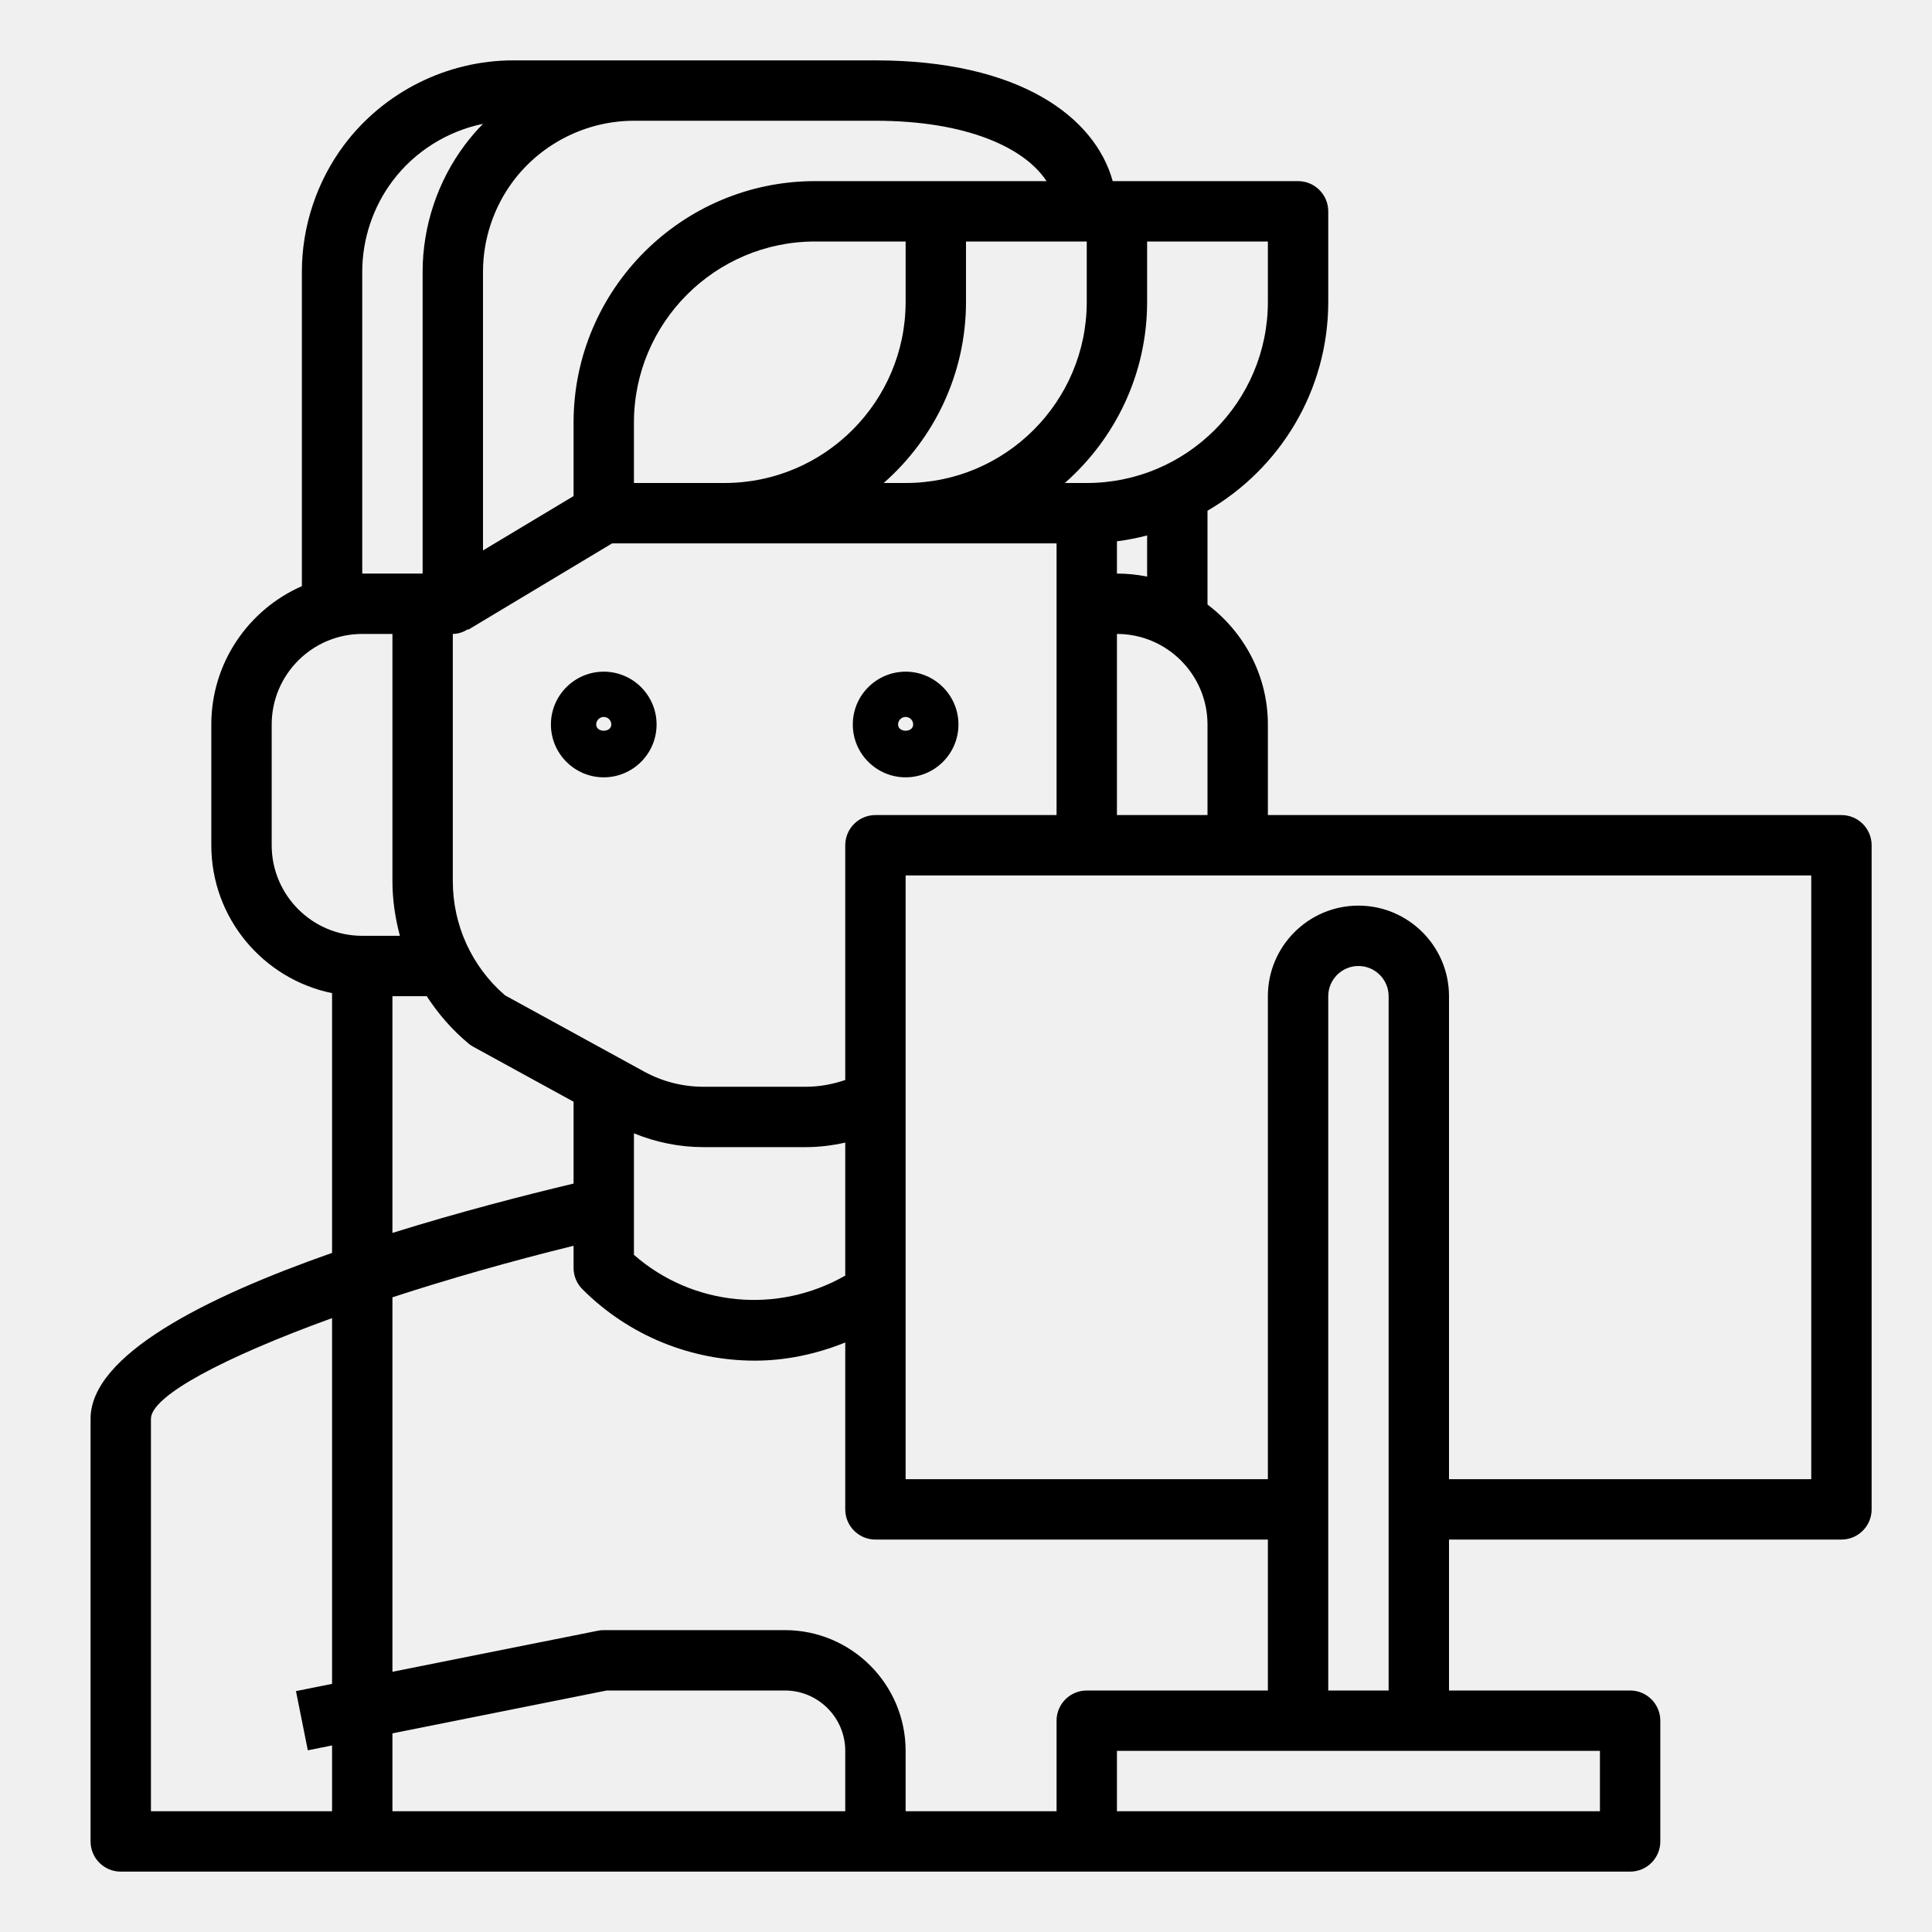
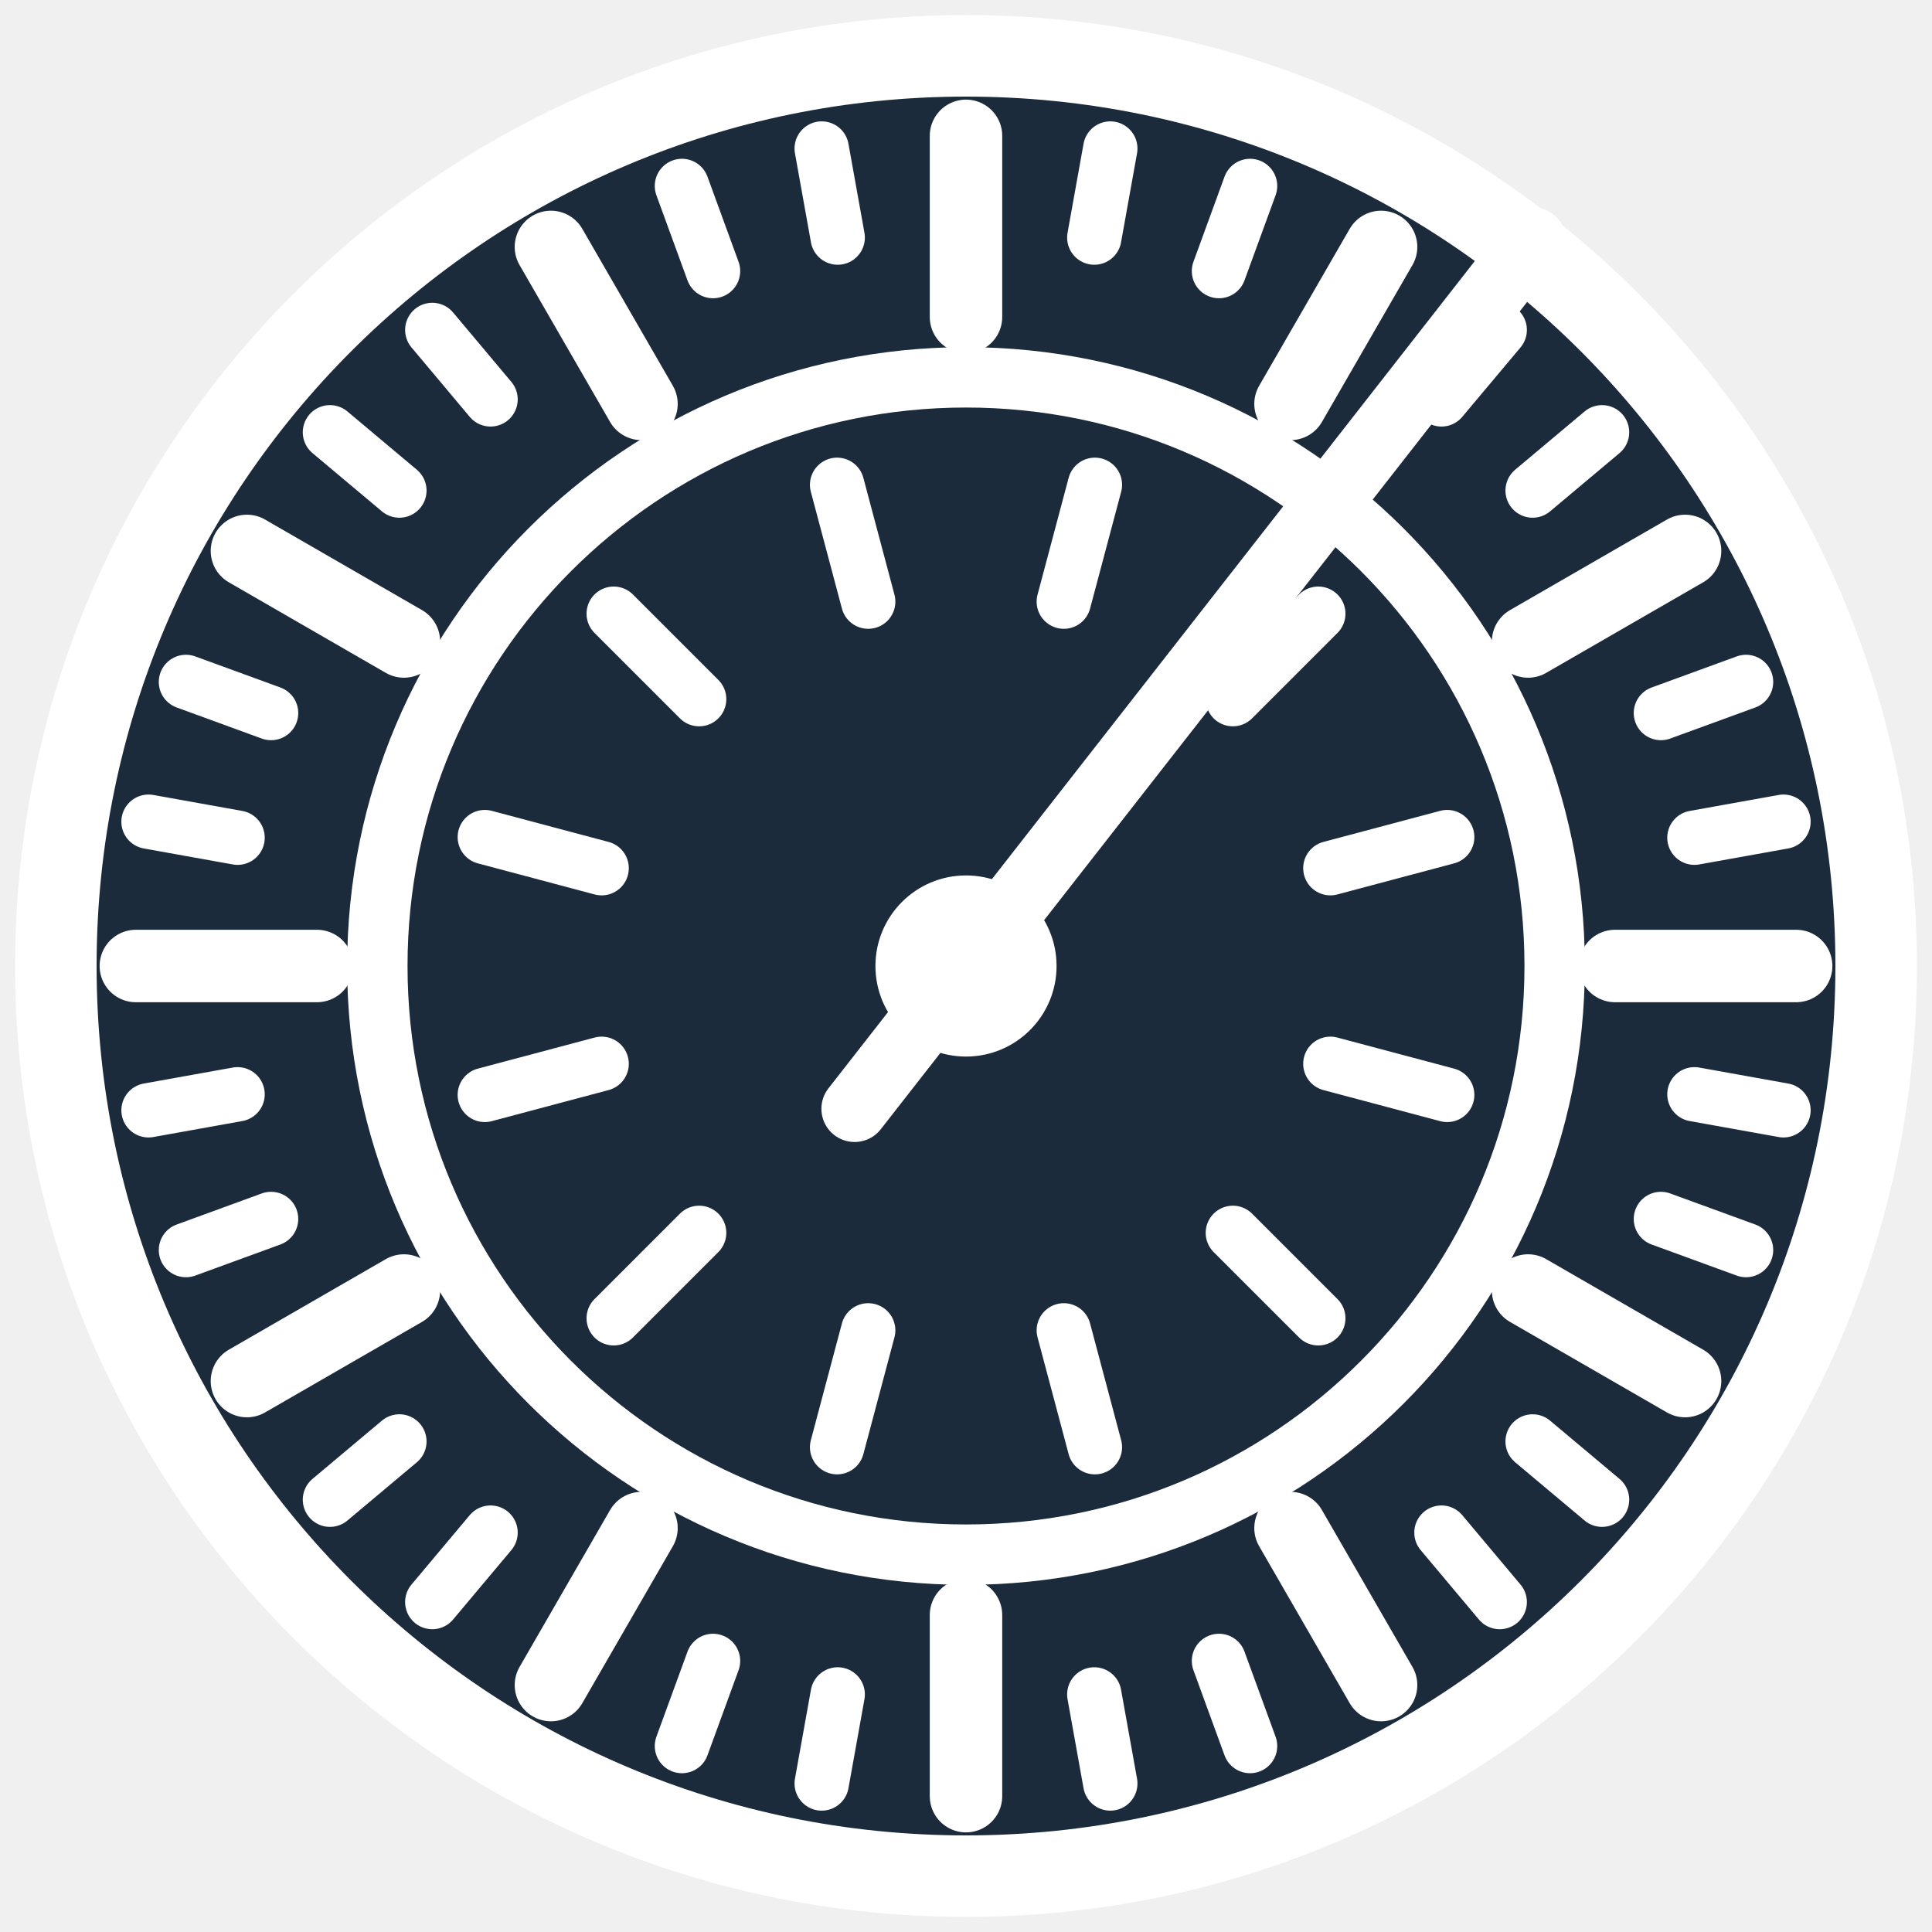
- <svg xmlns="http://www.w3.org/2000/svg" id="Titre" width="64px" height="64px" viewBox="0 0 64 64">
+ <svg xmlns="http://www.w3.org/2000/svg" id="Titre" width="100%" height="100%" viewBox="0 0 64 64">
  <g id="HIGHLIGHT">
-     <g fill="#000000" stroke="none">
-       <path d="m20 22.25c-.965 0-1.75.785-1.75 1.75s.785 1.75 1.75 1.75 1.75-.785 1.75-1.75-.785-1.75-1.75-1.75zm-.25 1.75c0-.138.112-.25.25-.25s.25.112.25.25c0 .275-.5.275-.5 0z" />
-       <path d="m30 22.25c-.965 0-1.75.785-1.75 1.75s.785 1.75 1.75 1.75 1.75-.785 1.75-1.75-.785-1.75-1.75-1.75zm-.25 1.75c0-.138.112-.25.25-.25s.25.112.25.25c0 .275-.5.275-.5 0z" />
-       <path d="m61 27h-19v-3c0-1.627-.793-3.061-2-3.974v-3.108c2.387-1.386 4-3.964 4-6.918v-3c0-.552-.448-1-1-1h-6.14c-.586-2.119-3.078-4-7.86-4h-8-4c-2.192 0-4.285 1.047-5.6 2.8-.903 1.203-1.4 2.695-1.4 4.2v10.417c-1.765.773-3 2.537-3 4.583v4c0 2.414 1.721 4.434 4 4.899v8.605c-4.202 1.473-8 3.386-8 5.496v14c0 .552.448 1 1 1h32 18c.552 0 1-.448 1-1v-4c0-.552-.448-1-1-1h-6v-5h13c.552 0 1-.448 1-1v-22c0-.552-.448-1-1-1zm-24 0v-6c1.654 0 3 1.346 3 3v3zm-16 10.543c.728.298 1.509.457 2.298.457h3.404c.434 0 .87-.055 1.298-.15v4.406c-2.239 1.283-5.052 1.02-7-.688zm8-10.543c-.552 0-1 .448-1 1v7.776c-.422.144-.862.224-1.298.224h-3.404c-.682 0-1.358-.173-1.956-.5l-4.614-2.529c-1.1-.951-1.728-2.324-1.728-3.781v-8.19c.189 0 .355-.066.506-.157l.009.015 4.762-2.858h14.723v9zm7-19v2c0 3.309-2.691 6-6 6h-.726c1.667-1.467 2.726-3.61 2.726-6v-2zm-6 2c0 3.309-2.691 6-6 6h-3v-2c0-3.309 2.691-6 6-6h3zm8 9.101c-.323-.066-.658-.101-1-.101v-1.069c.341-.043.674-.109 1-.194zm4-9.101c0 3.309-2.691 6-6 6h-.726c1.667-1.467 2.726-3.61 2.726-6v-2h4zm-25-4c.939-1.252 2.434-2 4-2h8c3.043 0 4.951.903 5.668 2h-7.668c-4.411 0-8 3.589-8 8v2.434l-3 1.8v-9.234c0-1.075.355-2.141 1-3zm-5 3c0-1.075.355-2.141 1-3 .736-.982 1.814-1.653 3-1.898-.214.218-.415.451-.6.698-.903 1.203-1.4 2.695-1.4 4.2v10h-2zm-3 19v-4c0-1.654 1.346-3 3-3h1v8.19c0 .62.091 1.225.247 1.81h-1.247c-1.654 0-3-1.346-3-3zm4 5h1.136c.378.58.837 1.112 1.383 1.567.049.042.103.078.16.109l3.321 1.82v2.711c-1.657.395-3.809.951-6 1.635zm-8 14c0-.76 2.424-2.038 6-3.336v12.116l-1.196.24.393 1.961.803-.161v2.18h-6zm23 13h-15v-2.58l7.099-1.42h5.901c1.103 0 2 .897 2 2zm7-3v3h-5v-2c0-2.206-1.794-4-4-4h-6c-.066 0-.131.006-.196.02l-6.804 1.36v-12.405c1.84-.601 3.881-1.186 6-1.707v.732c0 .265.105.52.293.707 1.563 1.563 3.631 2.367 5.713 2.366 1.016 0 2.029-.213 2.994-.601v5.528c0 .552.448 1 1 1h13v5h-6c-.552 0-1 .448-1 1zm18 3h-16v-2h16zm-9-4v-23c0-.551.449-1 1-1s1 .449 1 1v23zm16-7h-12v-16c0-1.654-1.346-3-3-3s-3 1.346-3 3v16h-12v-20h30z" />
+     <circle cx="32" cy="32" r="31" fill="#1c2b3c" stroke="#FFFFFF" stroke-width="1" />
+     <g fill="none" stroke="#FFFFFF" stroke-linecap="round">
+       <circle cx="32" cy="32" r="30" stroke-width="2.4" />
+       <circle cx="32" cy="32" r="19.5" stroke-width="2" />
+       <path stroke-width="2.4" d="M32 10.5L32 4.5" />
+       <path stroke-width="1.8" d="M36.25 7.87L36.78 4.92" />
+       <path stroke-width="1.8" d="M40.38 8.98L41.41 6.16" />
+       <path stroke-width="2.4" d="M42.75 13.38L45.75 8.18" />
+       <path stroke-width="1.8" d="M47.75 13.23L49.68 10.93" />
+       <path stroke-width="1.8" d="M50.77 16.25L53.07 14.32" />
+       <path stroke-width="2.4" d="M50.62 21.25L55.82 18.25" />
+       <path stroke-width="1.8" d="M55.02 23.62L57.84 22.59" />
+       <path stroke-width="1.8" d="M56.13 27.75L59.08 27.22" />
+       <path stroke-width="2.4" d="M53.5 32L59.5 32" />
+       <path stroke-width="1.8" d="M56.13 36.25L59.08 36.78" />
+       <path stroke-width="1.8" d="M55.02 40.38L57.84 41.41" />
+       <path stroke-width="2.4" d="M50.62 42.75L55.82 45.75" />
+       <path stroke-width="1.8" d="M50.77 47.75L53.07 49.68" />
+       <path stroke-width="1.8" d="M47.75 50.77L49.68 53.07" />
+       <path stroke-width="2.4" d="M42.75 50.62L45.75 55.82" />
+       <path stroke-width="1.8" d="M40.38 55.02L41.41 57.84" />
+       <path stroke-width="1.8" d="M36.25 56.13L36.78 59.08" />
+       <path stroke-width="2.4" d="M32 53.5L32 59.5" />
+       <path stroke-width="1.8" d="M27.75 56.13L27.22 59.08" />
+       <path stroke-width="1.8" d="M23.62 55.02L22.59 57.84" />
+       <path stroke-width="2.4" d="M21.25 50.62L18.25 55.82" />
+       <path stroke-width="1.8" d="M16.25 50.77L14.32 53.07" />
+       <path stroke-width="1.8" d="M13.23 47.75L10.93 49.68" />
+       <path stroke-width="2.4" d="M13.38 42.75L8.18 45.75" />
+       <path stroke-width="1.8" d="M8.98 40.38L6.16 41.41" />
+       <path stroke-width="1.8" d="M7.87 36.25L4.92 36.78" />
+       <path stroke-width="2.4" d="M10.5 32L4.5 32" />
+       <path stroke-width="1.8" d="M7.87 27.75L4.92 27.22" />
+       <path stroke-width="1.8" d="M8.98 23.62L6.16 22.59" />
+       <path stroke-width="2.4" d="M13.38 21.25L8.18 18.25" />
+       <path stroke-width="1.8" d="M13.23 16.25L10.93 14.32" />
+       <path stroke-width="1.8" d="M16.25 13.23L14.32 10.93" />
+       <path stroke-width="2.4" d="M21.25 13.38L18.25 8.18" />
+       <path stroke-width="1.8" d="M23.62 8.98L22.59 6.16" />
+       <path stroke-width="1.8" d="M27.75 7.87L27.22 4.92" />
+       <path stroke-width="1.8" d="M35.24 19.93L36.27 16.06" />
+       <path stroke-width="1.8" d="M40.84 23.16L43.67 20.33" />
+       <path stroke-width="1.8" d="M44.07 28.76L47.94 27.73" />
+       <path stroke-width="1.8" d="M44.07 35.24L47.94 36.27" />
+       <path stroke-width="1.8" d="M40.84 40.84L43.67 43.67" />
+       <path stroke-width="1.8" d="M35.24 44.07L36.27 47.94" />
+       <path stroke-width="1.8" d="M28.76 44.07L27.73 47.94" />
+       <path stroke-width="1.8" d="M23.16 40.84L20.33 43.67" />
+       <path stroke-width="1.8" d="M19.93 35.24L16.06 36.27" />
+       <path stroke-width="1.8" d="M19.93 28.76L16.06 27.73" />
+       <path stroke-width="1.8" d="M23.16 23.16L20.33 20.33" />
+       <path stroke-width="1.8" d="M28.76 19.93L27.73 16.06" />
+       <path stroke-width="2.2" d="M28.31 36.73L50.78 7.97" />
    </g>
+     <circle cx="32" cy="32" r="3" fill="#FFFFFF" stroke="none" />
  </g>
</svg>
